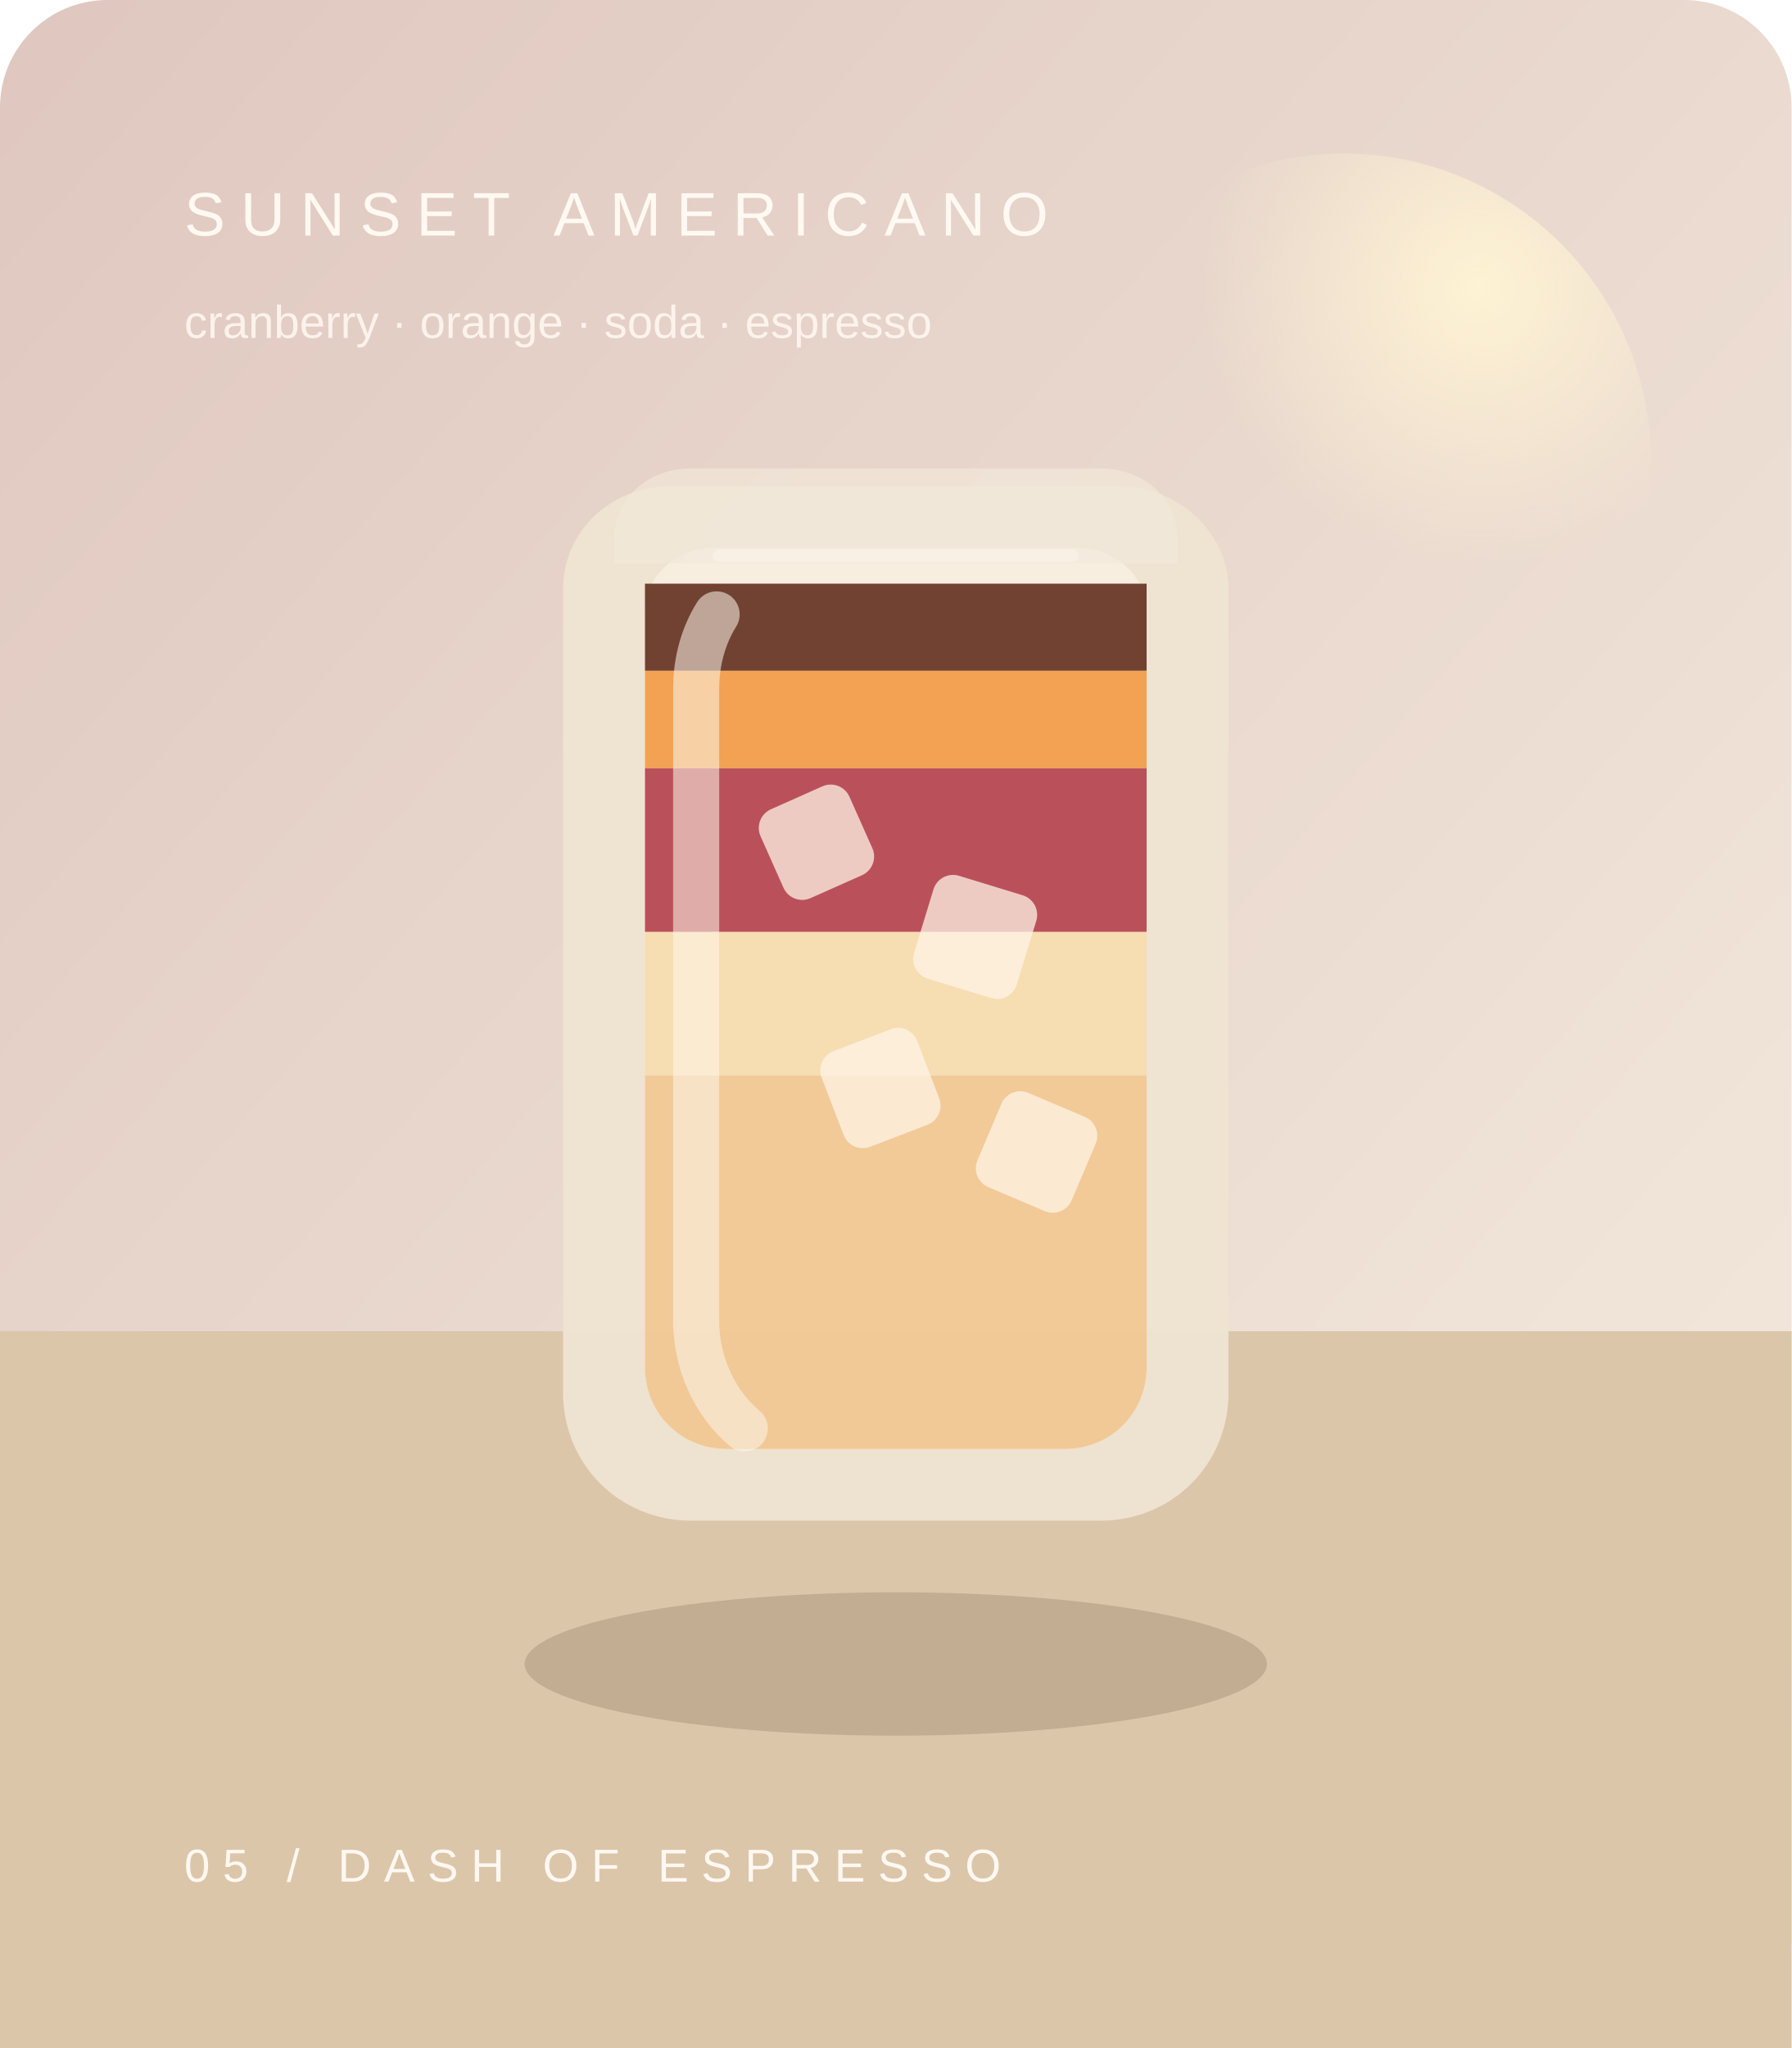
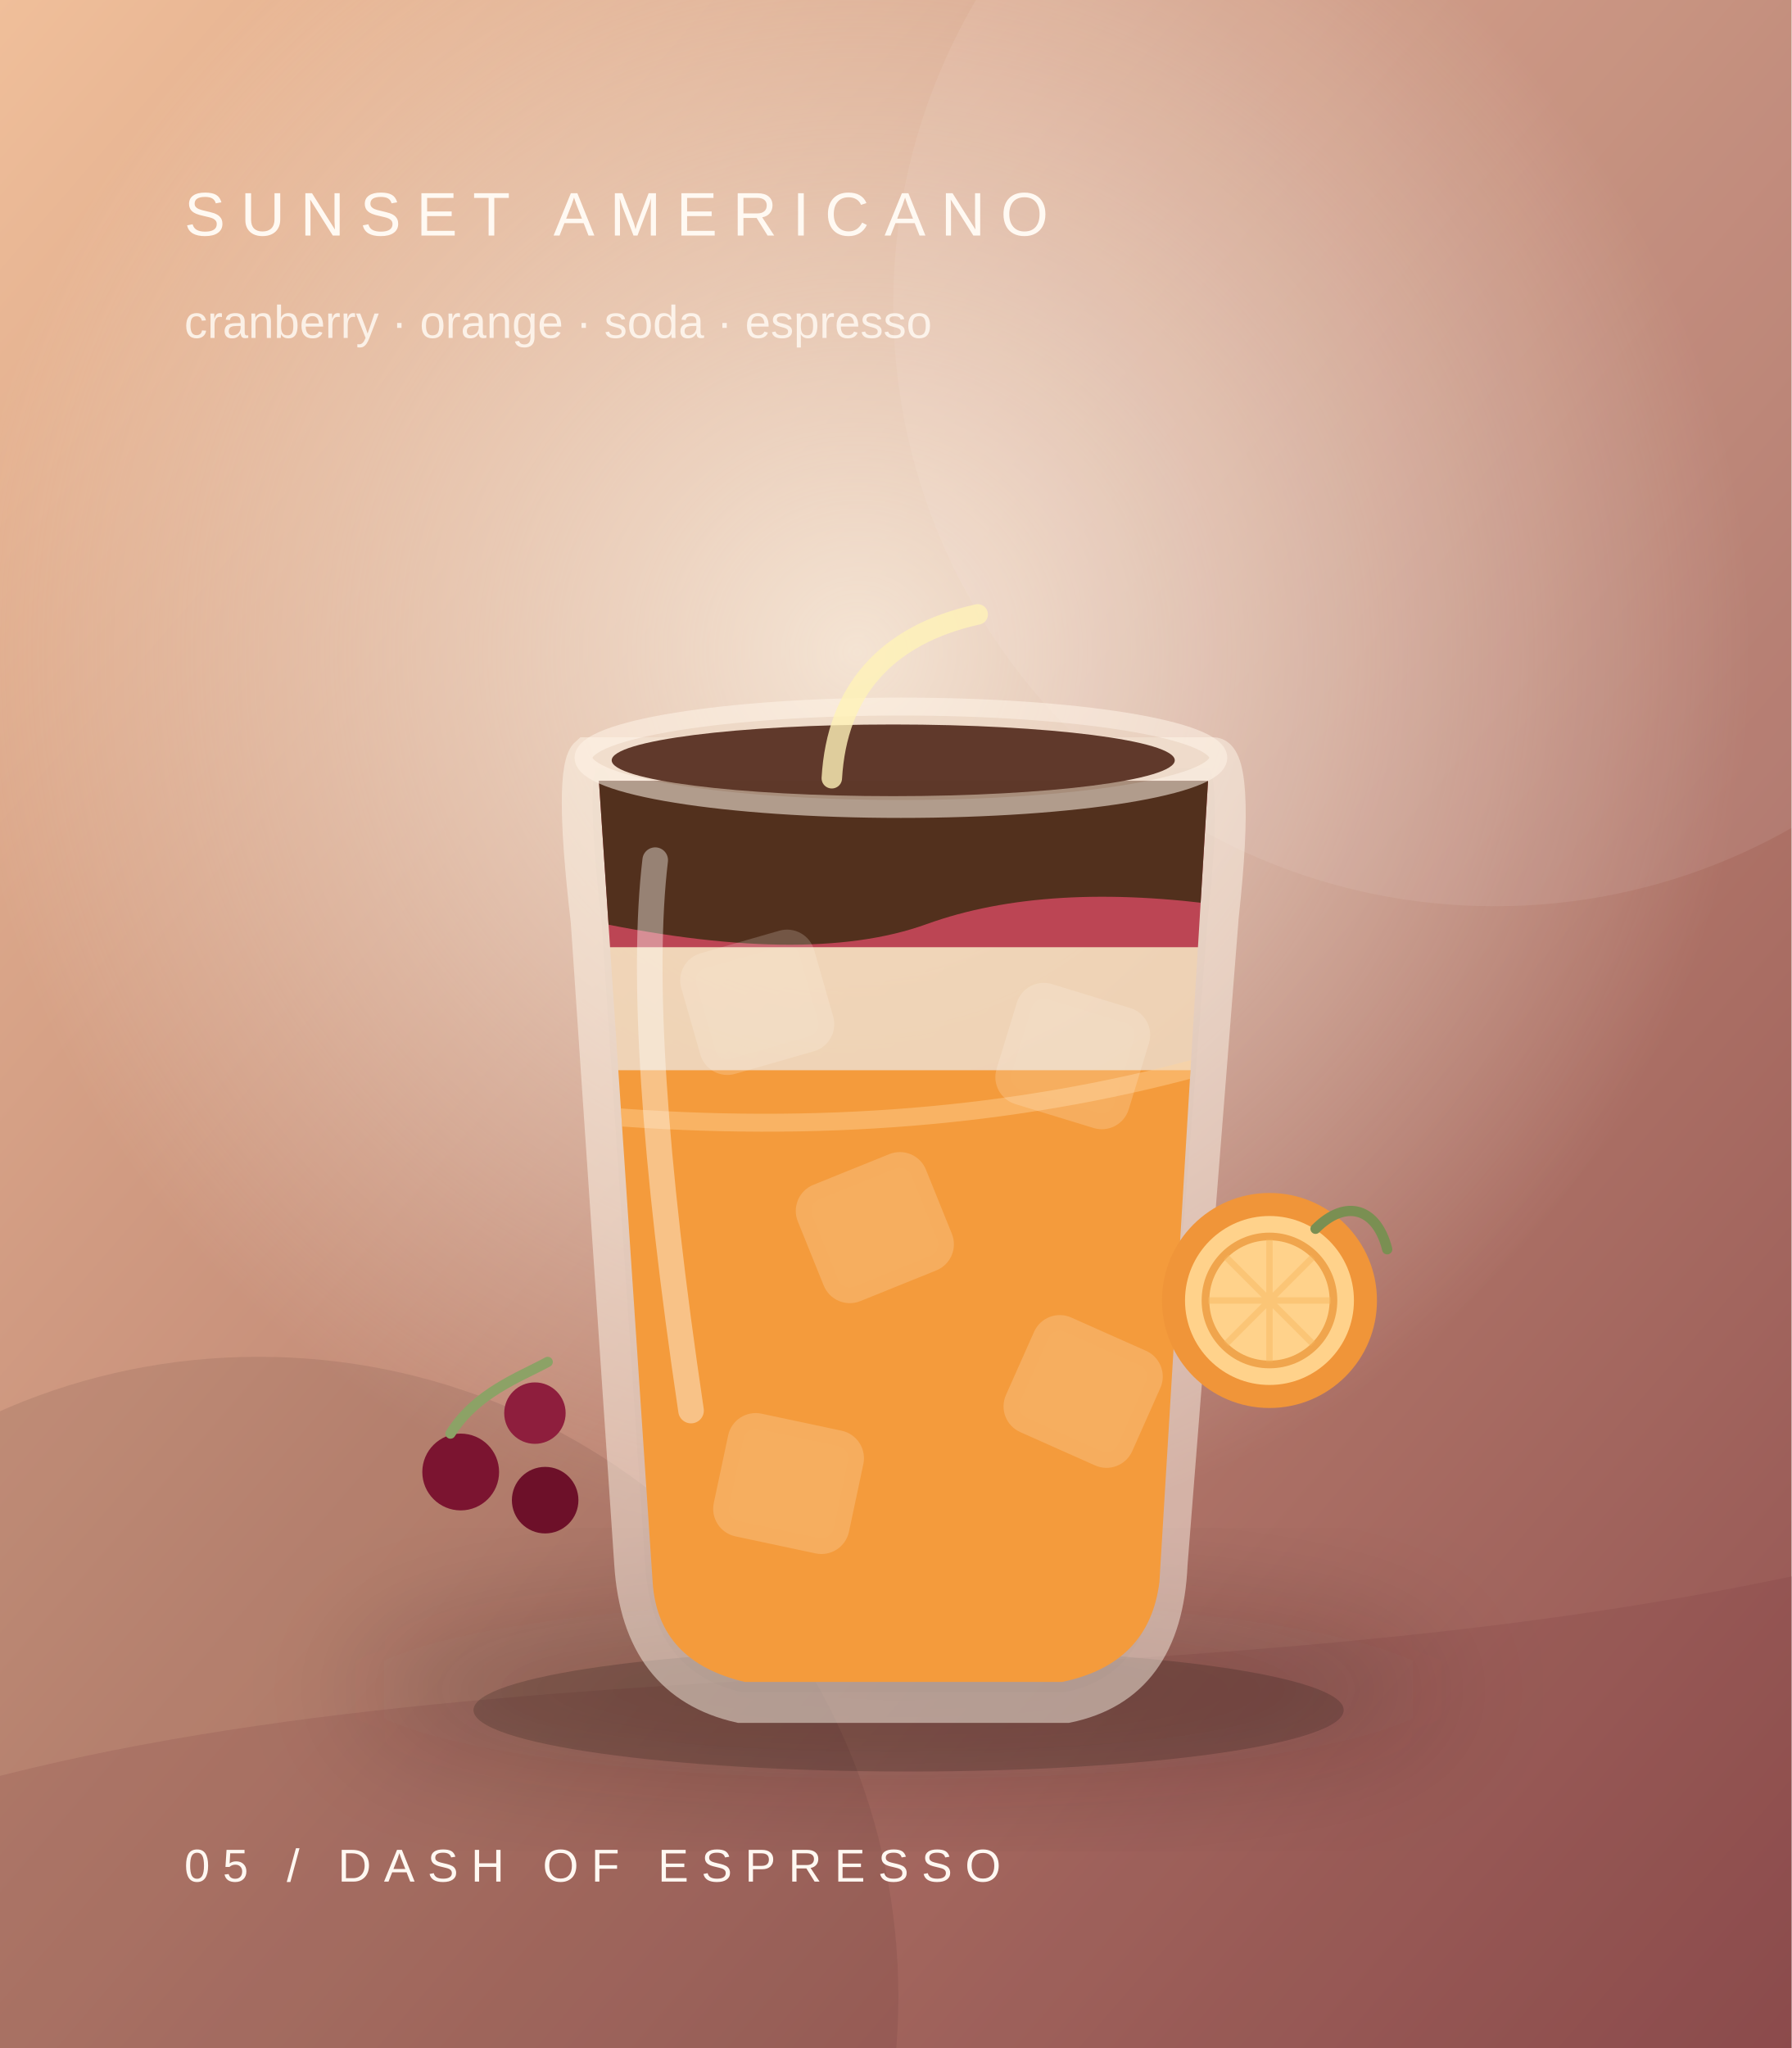
- <svg xmlns="http://www.w3.org/2000/svg" width="700" height="800" viewBox="0 0 700 800" role="img" aria-label="Illustrated sunset americano with cranberry, orange and espresso layers">
+ <svg xmlns="http://www.w3.org/2000/svg" width="700" height="800" viewBox="0 0 700 800" role="img" aria-label="Illustrated sunset americano coffee">
  <defs>
-     <linearGradient id="bg" x1="0" x2="1" y1="0" y2="1">
-       <stop stop-color="#dfc7bf" />
-       <stop offset="1" stop-color="#f5ecdf" />
+     <linearGradient id="bg" x2="1" y2="1">
+       <stop stop-color="#f0bf9a" />
+       <stop offset="1" stop-color="#8f4f4f" />
    </linearGradient>
-     <radialGradient id="sun" cx="72%" cy="22%" r="45%">
-       <stop stop-color="#fff4d4" stop-opacity=".95" />
-       <stop offset="1" stop-color="#fff4d4" stop-opacity="0" />
+     <radialGradient id="sun">
+       <stop stop-color="#fff8e9" stop-opacity=".8" />
+       <stop offset="1" stop-color="#fff8e9" stop-opacity="0" />
    </radialGradient>
+     <linearGradient id="glass" x2="1">
+       <stop stop-color="#fff9ea" stop-opacity=".38" />
+       <stop offset=".47" stop-color="#fff9ea" stop-opacity=".06" />
+       <stop offset="1" stop-color="#fff9ea" stop-opacity=".36" />
+     </linearGradient>
+     <filter id="blur" x="-40%" y="-40%" width="180%" height="180%">
+       <feGaussianBlur stdDeviation="24" />
+     </filter>
+     <clipPath id="drink">
+       <path d="M234 305 L472 305 L453 618 Q449 650 415 657 L291 657 Q257 649 255 618 Z" />
+     </clipPath>
  </defs>
-   <rect width="700" height="800" rx="42" fill="url(#bg)" />
-   <rect x="0" y="520" width="700" height="280" fill="#dcc6aa" />
-   <circle cx="525" cy="180" r="120" fill="url(#sun)" />
-   <ellipse cx="350" cy="650" rx="145" ry="28" fill="#4d3529" opacity=".18" />
-   <g opacity=".95">
-     <path d="M262 190h176c22 0 42 18 42 40v314c0 28-22 50-50 50H270c-28 0-50-22-50-50V230c0-22 18-40 42-40z" fill="#efe4d2" />
-     <path d="M280 214h140c16 0 28 11 28 25v295c0 18-14 32-32 32H284c-18 0-32-14-32-32V239c0-14 12-25 28-25z" fill="#f9efdf" />
-     <path d="M252 420h196v114c0 18-14 32-32 32H284c-18 0-32-14-32-32z" fill="#f2c995" />
-     <path d="M252 364h196v56H252z" fill="#f7ddb0" />
-     <path d="M252 300h196v64H252z" fill="#b84b54" />
-     <path d="M252 262h196v38H252z" fill="#f2a04c" />
-     <path d="M252 228h196v34H252z" fill="#6b3b29" />
-     <path d="M240 210c0-15 13-27 30-27h160c17 0 30 12 30 27v10H240z" fill="#f2eadc" opacity=".65" />
-     <path d="M280 240c-5 8-8 18-8 29v247c0 16 7 32 19 42" fill="none" stroke="#fff7ec" stroke-opacity=".55" stroke-width="18" stroke-linecap="round" />
-     <g fill="#fff6e7" opacity=".75">
-       <rect x="300" y="310" width="38" height="38" rx="8" transform="rotate(-24 319 329)" />
-       <rect x="360" y="345" width="42" height="42" rx="8" transform="rotate(17 381 366)" />
-       <rect x="324" y="405" width="40" height="40" rx="8" transform="rotate(-21 344 425)" />
-       <rect x="385" y="430" width="40" height="40" rx="8" transform="rotate(23 405 450)" />
-     </g>
-     <path d="M281 217h138" stroke="#fff8ef" stroke-opacity=".52" stroke-width="5" stroke-linecap="round" />
+   <rect width="700" height="800" fill="url(#bg)" />
+   <circle cx="335" cy="255" r="348" fill="url(#sun)" />
+   <circle cx="584" cy="119" r="235" fill="#fff7ef" opacity=".085" />
+   <circle cx="101" cy="780" r="250" fill="#1f100b" opacity=".09" />
+   <path d="M-30 702 C190 636 473 671 730 609 V810 H-30Z" fill="#6f2e36" opacity=".15" />
+   <ellipse cx="351" cy="660" rx="212" ry="35" fill="#150b08" opacity=".22" filter="url(#blur)" />
+   <ellipse cx="355" cy="668" rx="170" ry="24" fill="#160e0a" opacity=".2" />
+   <path d="M229 294 Q222 300 229 360 L246 611 Q249 658 289 667 H417 Q456 659 458 611 L478 358 Q485 294 474 294 Z" fill="#f9f4e9" opacity=".48" stroke="#fff9ed" stroke-width="12" />
+   <g clip-path="url(#drink)">
+     <rect x="230" y="418" width="250" height="247" fill="#f49b3c" />
+     <rect x="230" y="362" width="250" height="56" fill="#f1d2b0" opacity=".72" />
+     <rect x="230" y="300" width="250" height="70" fill="#bc4554" />
+     <path d="M227 359 Q315 378 362 361 T480 354 L476 285 H227Z" fill="#52301d" />
+     <path d="M236 436 Q361 446 468 417" stroke="#ffd59b" stroke-width="7" opacity=".42" fill="none" />
+     <rect x="272" y="370" width="48" height="43" rx="8" transform="rotate(-16 296 392)" fill="#fffdf2" opacity=".19" stroke="#fff9ef" stroke-width="6" />
+     <rect x="395" y="391" width="48" height="43" rx="8" transform="rotate(17 419 413)" fill="#fffdf2" opacity=".19" stroke="#fff9ef" stroke-width="6" />
+     <rect x="318" y="458" width="48" height="43" rx="8" transform="rotate(-22 342 480)" fill="#fffdf2" opacity=".19" stroke="#fff9ef" stroke-width="6" />
+     <rect x="399" y="522" width="48" height="43" rx="8" transform="rotate(24 423 544)" fill="#fffdf2" opacity=".19" stroke="#fff9ef" stroke-width="6" />
+     <rect x="284" y="558" width="48" height="43" rx="8" transform="rotate(12 308 580)" fill="#fffdf2" opacity=".19" stroke="#fff9ef" stroke-width="6" />
+   </g>
+   <path d="M256 336 Q248 403 270 551" fill="none" stroke="#fffdf7" stroke-width="10" stroke-linecap="round" opacity=".4" />
+   <ellipse cx="352" cy="296" rx="124" ry="20" fill="#eedbc8" opacity=".55" stroke="#fff4e8" stroke-width="7" />
+   <ellipse cx="349" cy="297" rx="110" ry="14" fill="#5d3628" opacity=".98" />
+   <path d="M242 317 L475 317" stroke="url(#glass)" stroke-width="12" stroke-linecap="round" />
+   <path d="M325 304 C327 270 346 248 382 240" fill="none" stroke="#fff2b8" stroke-width="8" stroke-linecap="round" opacity=".8" />
+   <g transform="translate(496 508)">
+     <circle cx="0" cy="0" r="42" fill="#f09539" />
+     <circle cx="0" cy="0" r="33" fill="#ffd28b" />
+     <circle cx="0" cy="0" r="25" fill="none" stroke="#f0a54d" stroke-width="3" />
+     <path d="M0-24V24M-24 0H24M-17-17L17 17M17-17L-17 17" stroke="#f6b65e" stroke-width="2.5" opacity=".45" />
+     <path d="M18-28 C30-40 42-36 46-20" fill="none" stroke="#7a8f52" stroke-width="4" stroke-linecap="round" />
+   </g>
+   <g>
+     <circle cx="180" cy="575" r="15" fill="#7b1430" />
+     <circle cx="209" cy="552" r="12" fill="#8e1e3d" />
+     <circle cx="213" cy="586" r="13" fill="#6d1029" />
+     <path d="M176 560 C186 544 203 538 214 532" fill="none" stroke="#8ca266" stroke-width="4" stroke-linecap="round" />
  </g>
  <g fill="#fff9f2">
    <text x="72" y="92" font-size="24" font-family="DM Sans, Arial, sans-serif" letter-spacing="6">SUNSET AMERICANO</text>
    <text x="72" y="132" font-size="18" font-family="DM Sans, Arial, sans-serif" opacity=".85">cranberry · orange · soda · espresso</text>
  </g>
  <text x="72" y="735" fill="#fff8f2" font-size="18" font-family="DM Sans, Arial, sans-serif" letter-spacing="5">05 / DASH OF ESPRESSO</text>
</svg>
